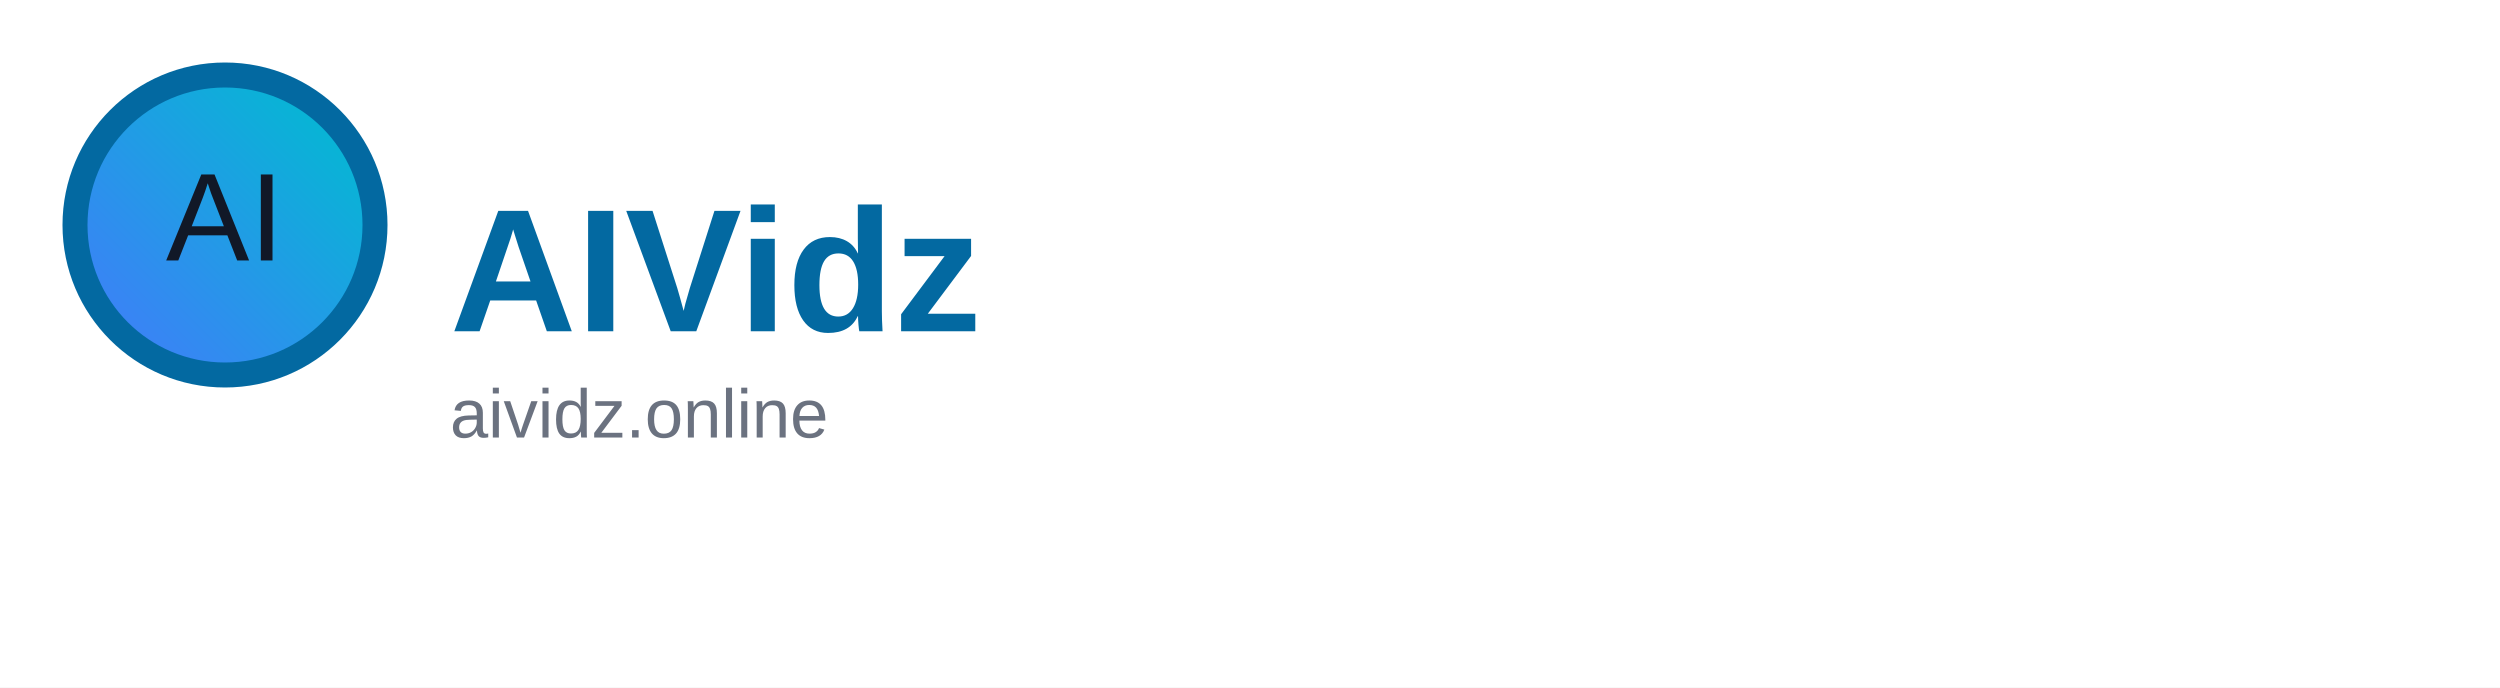
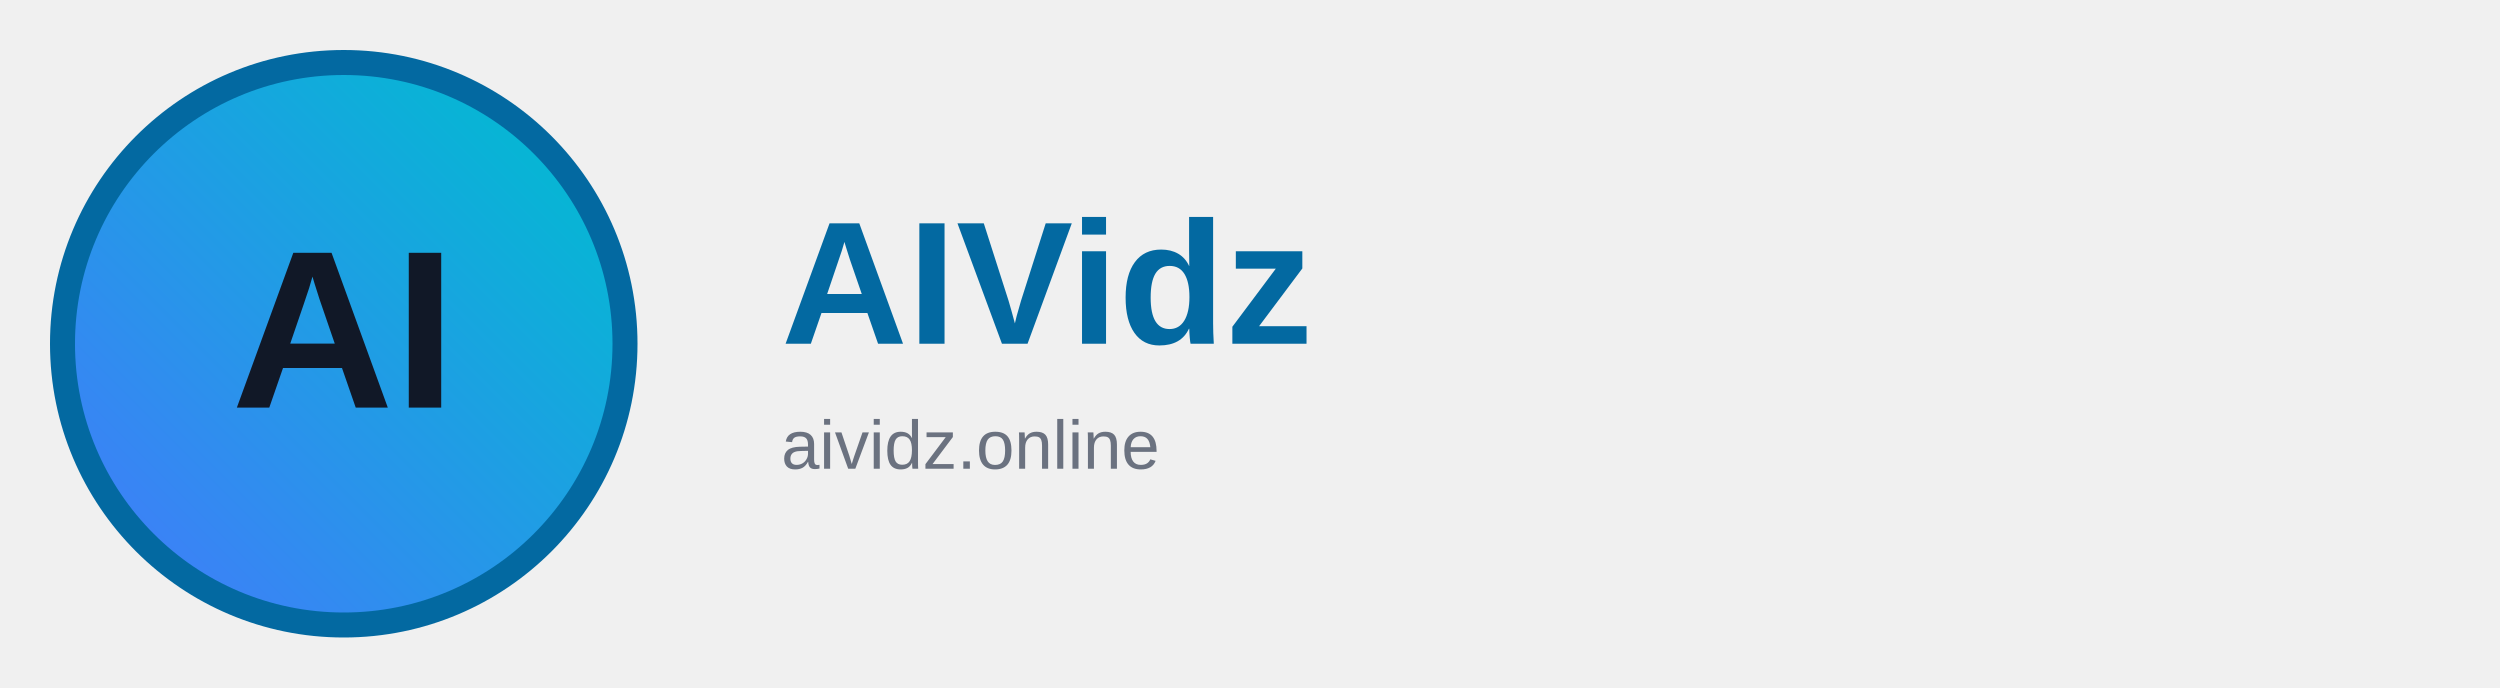
<svg xmlns="http://www.w3.org/2000/svg" width="800" height="220" viewBox="0 0 800 220">
-   <rect width="100%" height="100%" fill="white" />
-   <g transform="translate(24,24)">
-     <defs>
-       <linearGradient id="badgeGrad" x1="0.854" y1="0.146" x2="0.146" y2="0.854">
-         <stop offset="0%" stop-color="#06B6D4" />
-         <stop offset="100%" stop-color="#3B82F6" />
-       </linearGradient>
-     </defs>
-     <circle cx="48" cy="48" r="48" fill="url(#badgeGrad)" stroke="#0369A1" stroke-width="8" />
-     <text x="48" y="48" font-family="Arial, Helvetica, sans-serif" font-size="40" text-anchor="middle" dominant-baseline="middle" fill="#111827">AI</text>
-     <text x="120" y="82" font-family="Arial, Helvetica, sans-serif" font-size="56" font-weight="700" fill="#0369A1">AIVidz</text>
-     <text x="120" y="116" font-family="Arial, Helvetica, sans-serif" font-size="22" fill="#6B7280">aividz.online</text>
-   </g>
+   <defs>
+     <linearGradient id="badgeGrad" x1="0.854" y1="0.146" x2="0.146" y2="0.854">
+       <stop offset="0%" stop-color="#06B6D4" />
+       <stop offset="100%" stop-color="#3B82F6" />
+     </linearGradient>
+   </defs>
+   <circle cx="110" cy="110" r="90" fill="url(#badgeGrad)" stroke="#0369A1" stroke-width="8" />
+   <text x="110" y="110" font-family="Arial, Helvetica, sans-serif" font-size="72" font-weight="bold" text-anchor="middle" dominant-baseline="middle" fill="#111827">AI</text>
+   <text x="250" y="110" font-family="Arial, Helvetica, sans-serif" font-size="56" font-weight="bold" fill="#0369A1">AIVidz</text>
+   <text x="250" y="150" font-family="Arial, Helvetica, sans-serif" font-size="22" fill="#6B7280">aividz.online</text>
</svg>
